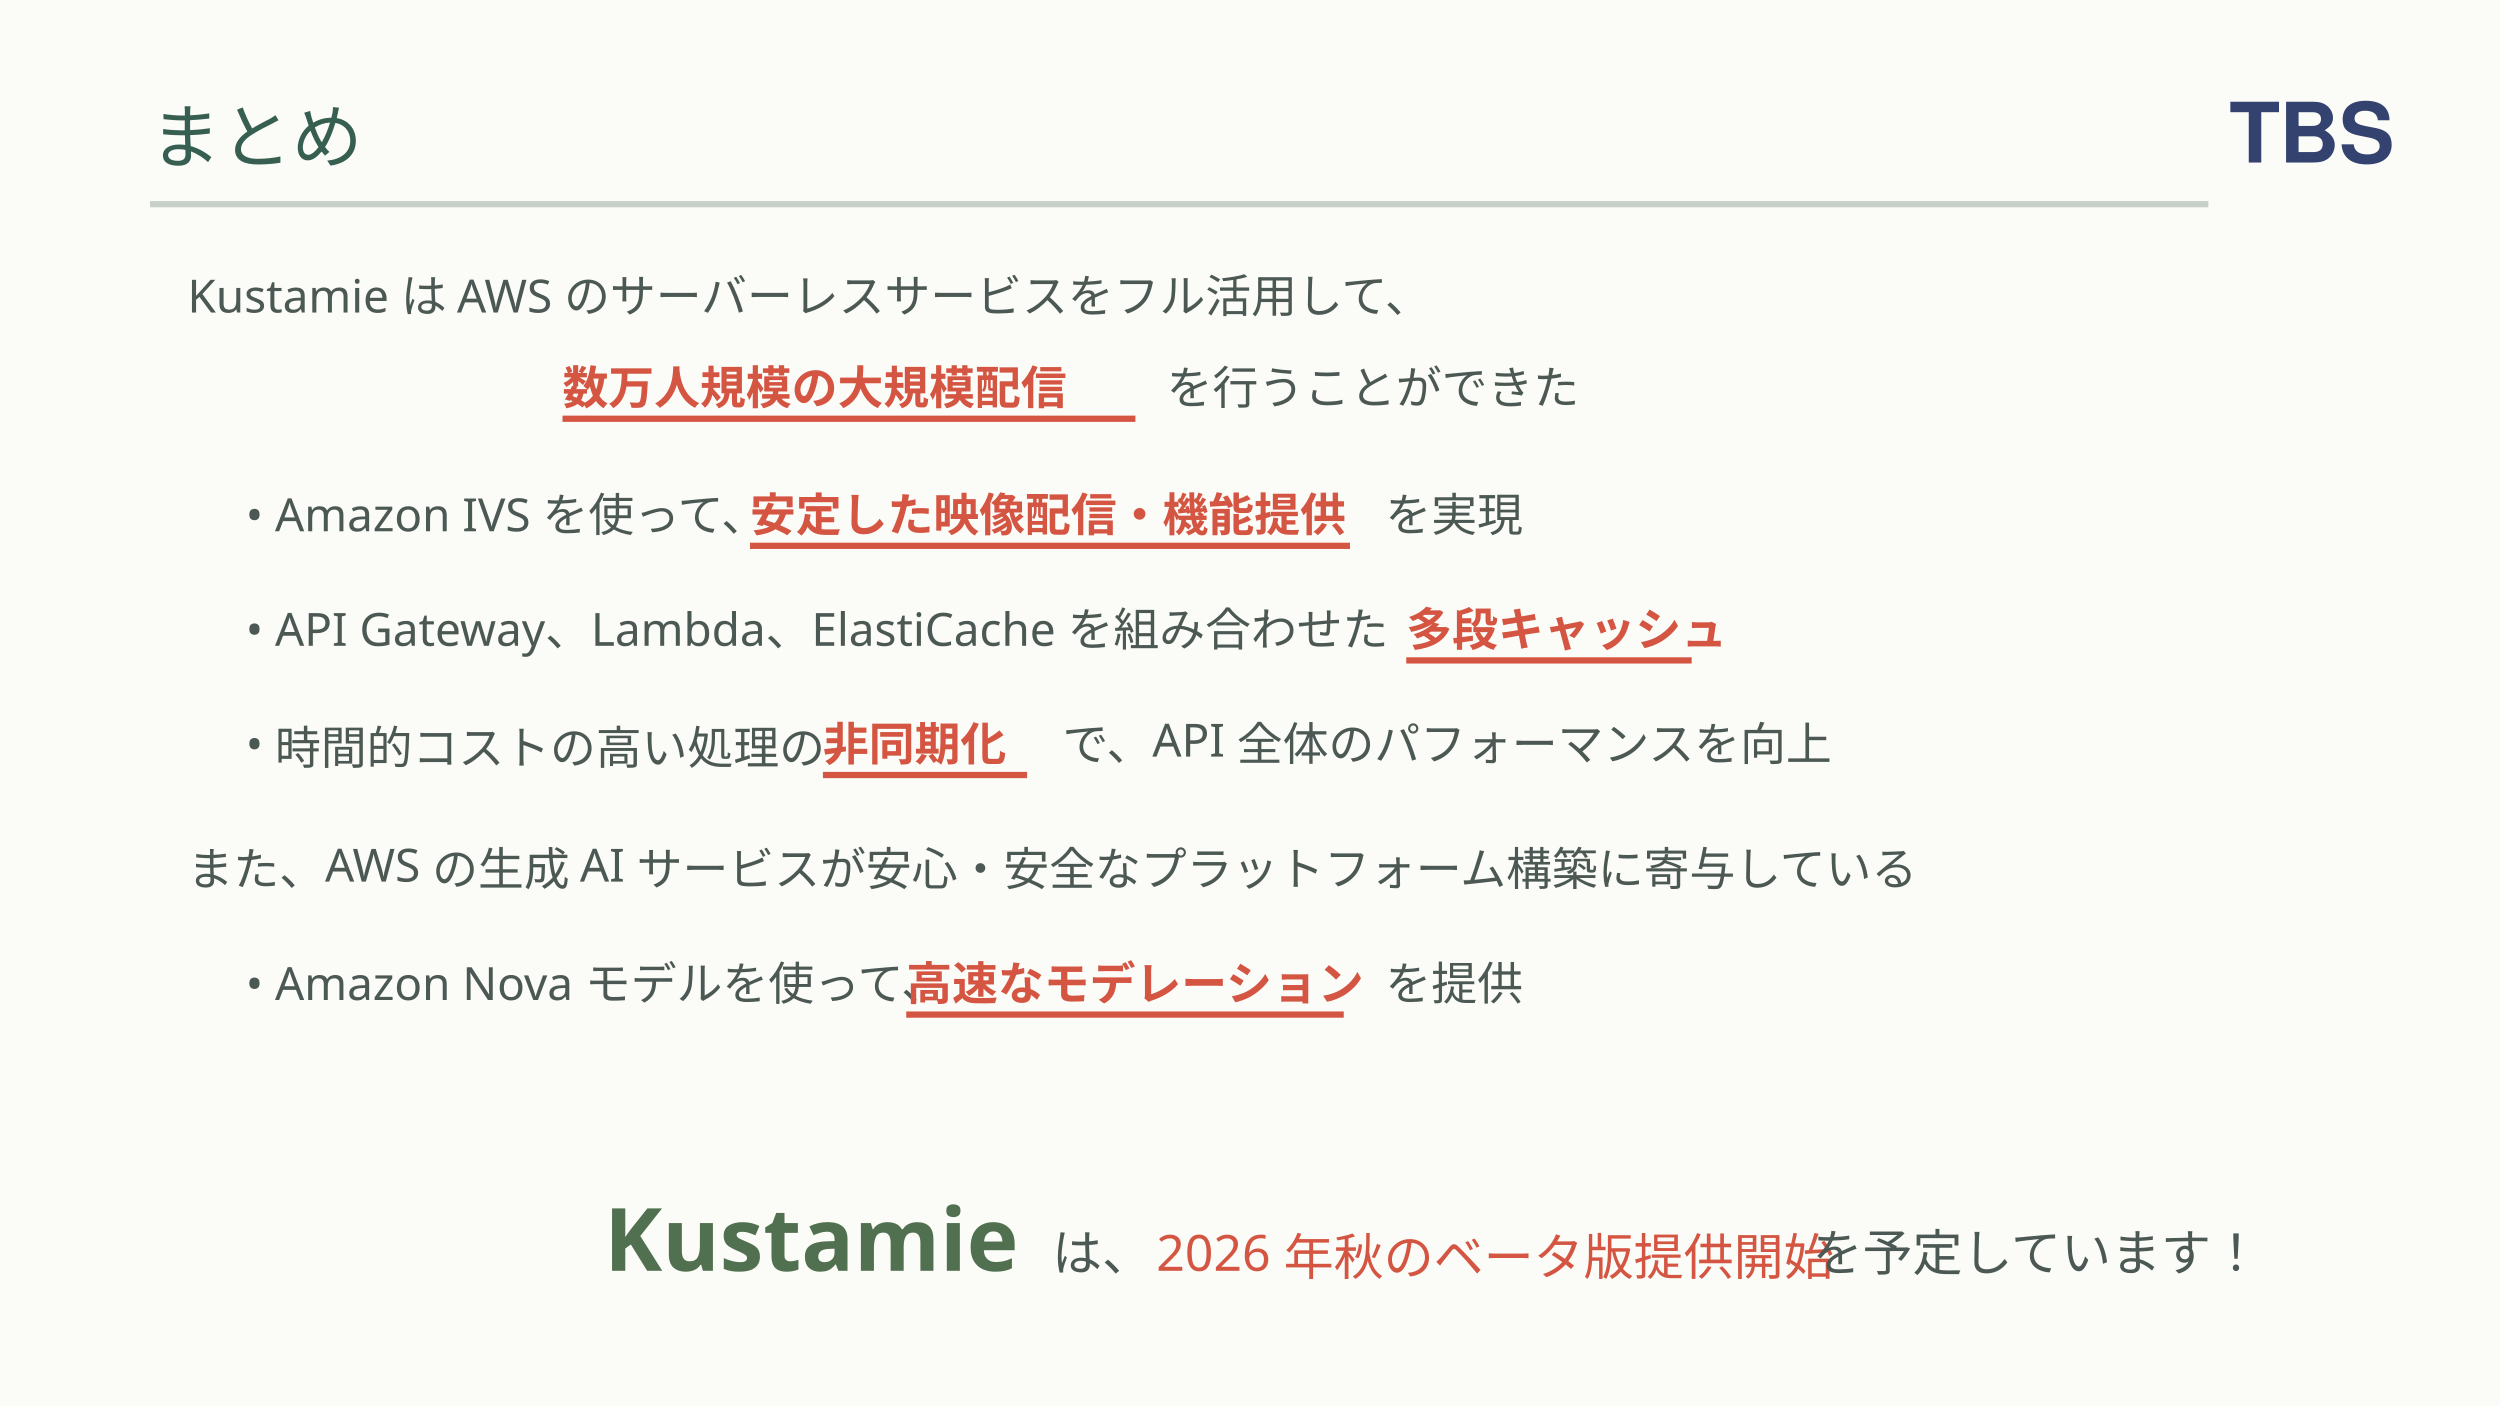
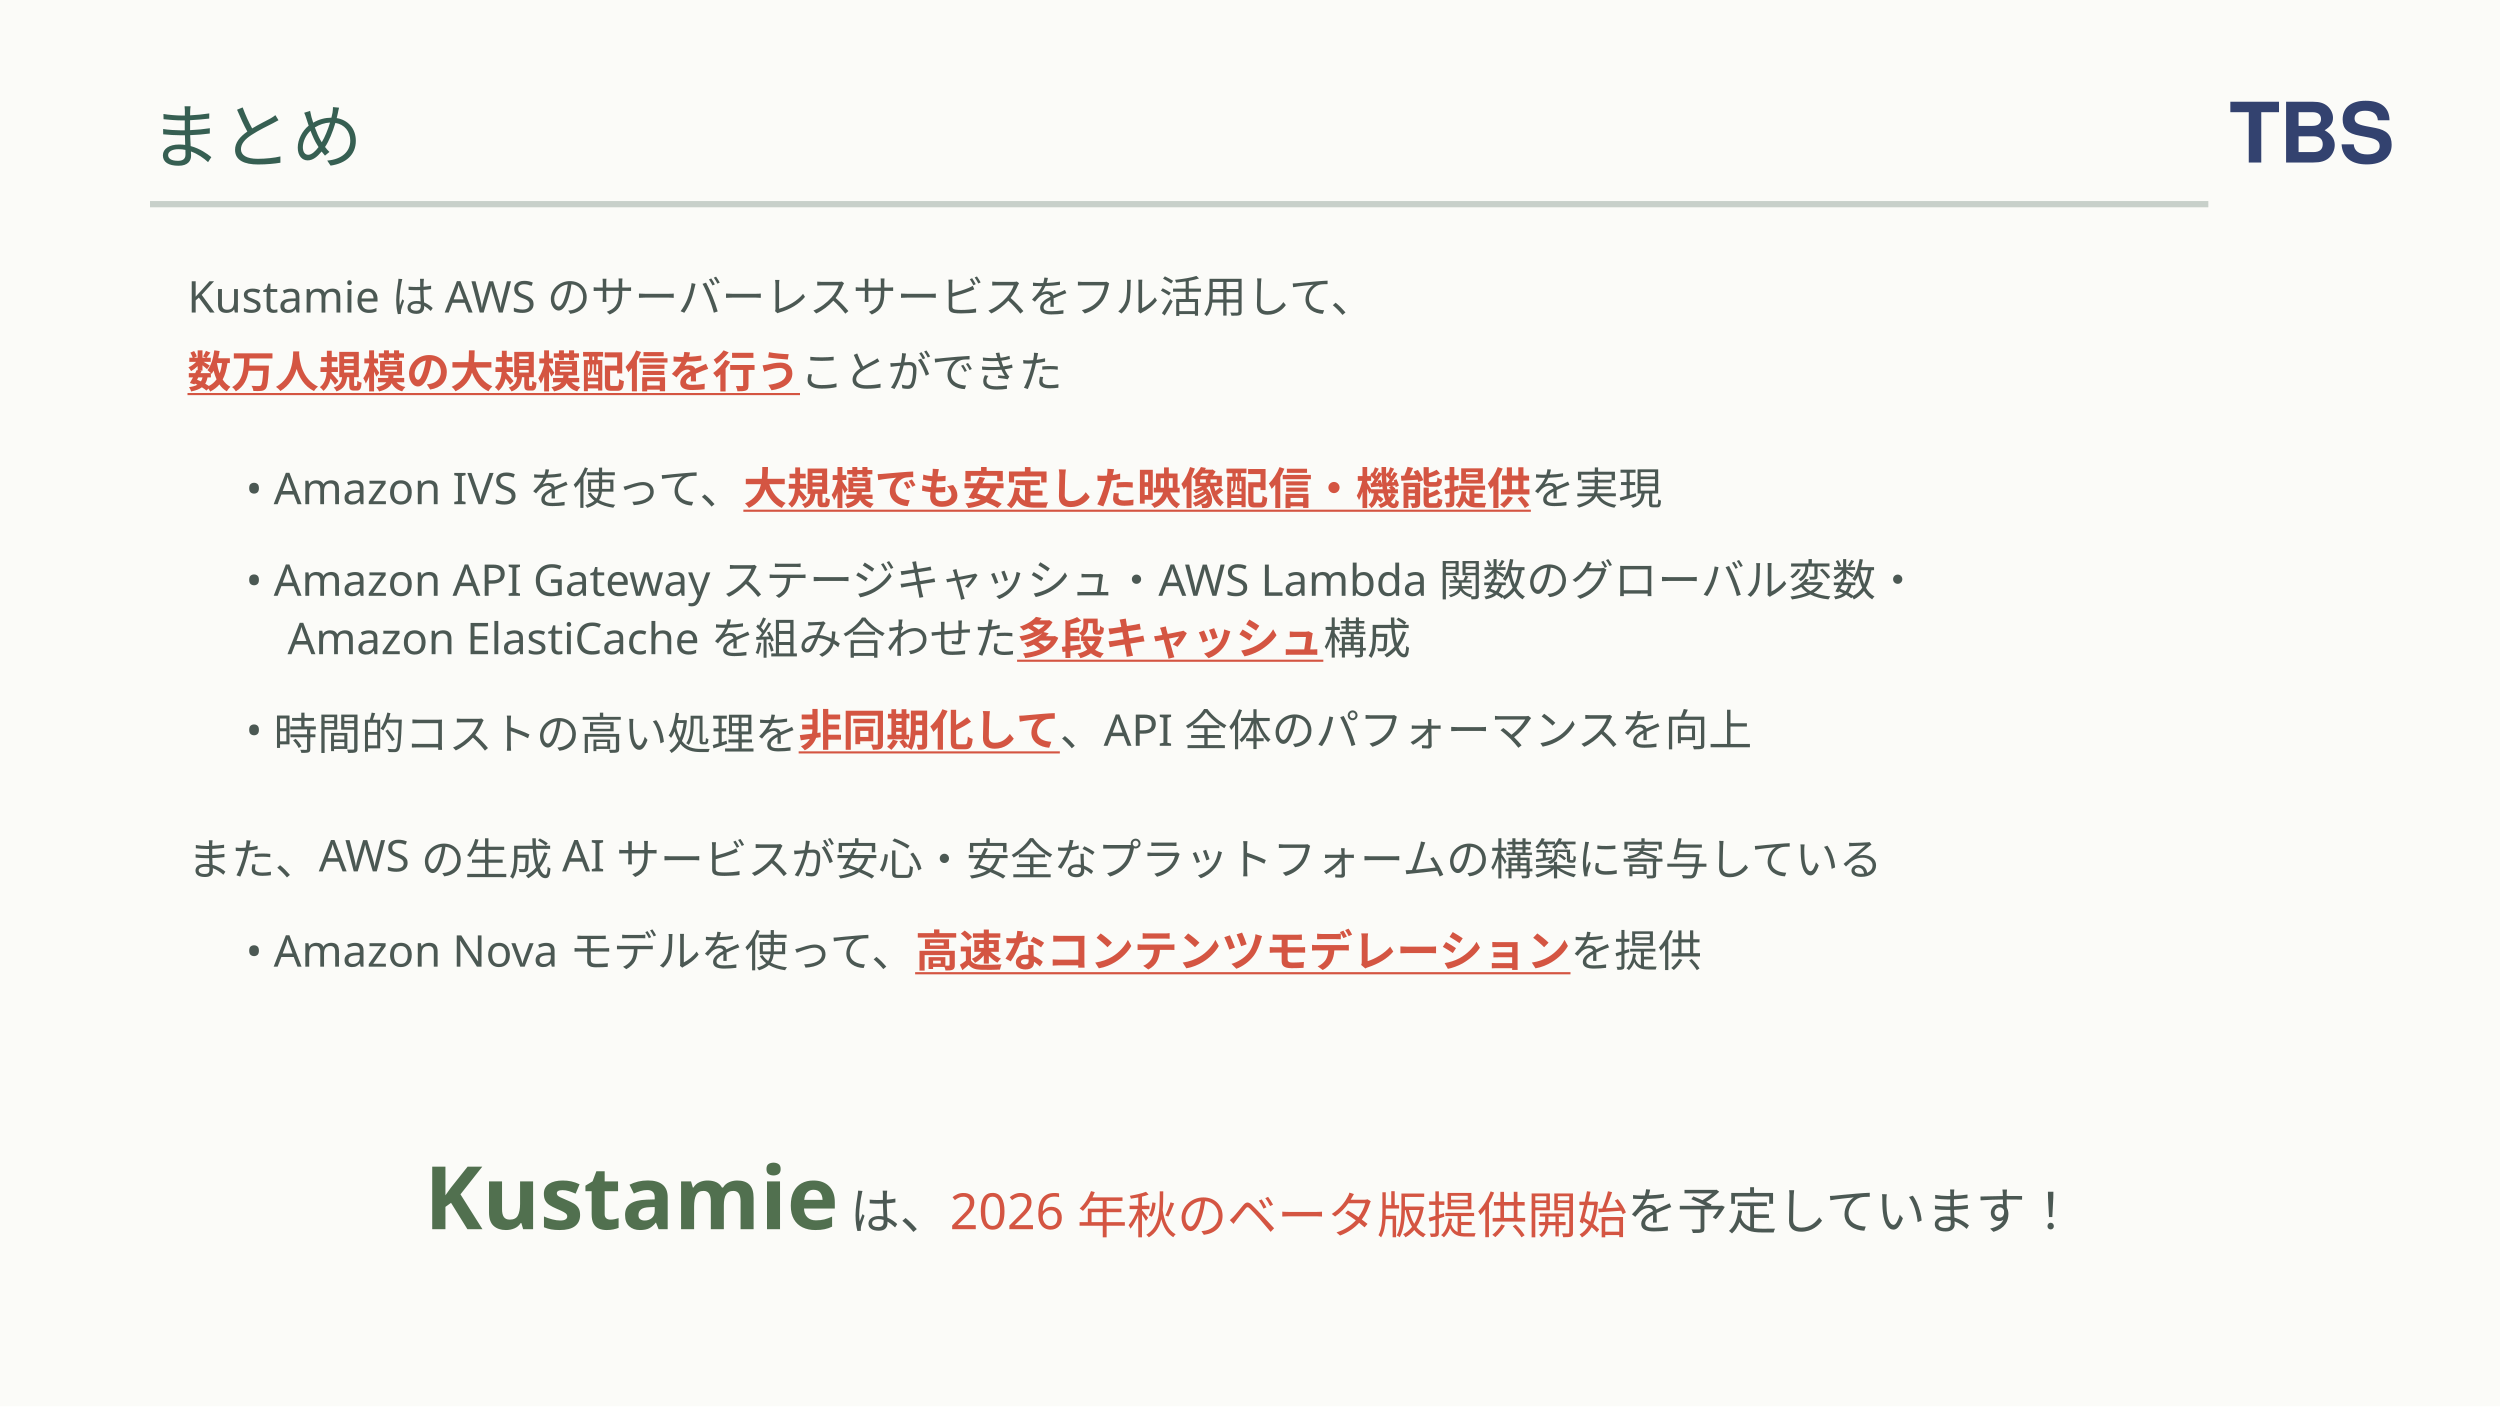
<svg xmlns="http://www.w3.org/2000/svg" width="1200" height="675" viewBox="0 0 1200 675" role="img" aria-labelledby="title desc">
  <rect width="1200" height="675" fill="#fbfbf8" />
  <text x="72" y="78" font-family="Avenir, Helvetica, Arial, sans-serif" font-size="34" fill="#365f52">まとめ</text>
  <text x="1070" y="78" font-family="Avenir, Helvetica, Arial, sans-serif" font-size="40" font-weight="700" fill="#33426f">TBS</text>
  <line x1="72" y1="98" x2="1060" y2="98" stroke="#c8d0ca" stroke-width="3" />
-   <g font-family="Avenir" font-size="22" fill="#4b5853">
+   <g font-family="Avenir" font-size="21" fill="#4b5853">
    <text x="90" y="150">Kustamie は AWS のサーバーレスサービスをフル活用して、</text>
-     <text x="270" y="194" fill="#d45542" font-weight="700">数万人規模の大規模配信</text>
-     <line x1="270" y1="201" x2="545" y2="201" stroke="#d45542" stroke-width="3" />
-     <text x="560" y="194">を行うことができた</text>
-     <text x="118" y="255">• Amazon IVS を使って、</text>
-     <text x="360" y="255" fill="#d45542" font-weight="700">安定した映像配信・機能提供</text>
-     <line x1="360" y1="262" x2="648" y2="262" stroke="#d45542" stroke-width="3" />
-     <text x="665" y="255">を実現</text>
-     <text x="118" y="310">• API Gateway、Lambda、ElastiCache を組み合わせた</text>
-     <text x="675" y="310" fill="#d45542" font-weight="700">多段キャッシュ</text>
-     <line x1="675" y1="317" x2="812" y2="317" stroke="#d45542" stroke-width="3" />
-     <text x="118" y="365">• 時間的コストの高い処理の</text>
-     <text x="395" y="365" fill="#d45542" font-weight="700">非同期化</text>
-     <line x1="395" y1="372" x2="493" y2="372" stroke="#d45542" stroke-width="3" />
-     <text x="510" y="365">で、API 全体のパフォーマンスを向上</text>
-     <text x="90" y="425">また、AWS の生成 AI サービスが安心・安全なプラットフォーム構築に寄与している</text>
-     <text x="118" y="480">• Amazon Nova モデルを使って、</text>
-     <text x="435" y="480" fill="#d45542" font-weight="700">高速なモデレーション</text>
-     <line x1="435" y1="487" x2="645" y2="487" stroke="#d45542" stroke-width="3" />
-     <text x="665" y="480">を提供</text>
+     <text x="90" y="186">
+       <tspan fill="#d45542" font-weight="700" text-decoration="underline">数万人規模の大規模配信を行う</tspan>ことができた</text>
+     <text x="118" y="242">• Amazon IVS を使って、<tspan fill="#d45542" font-weight="700" text-decoration="underline">大規模でも安定した映像配信・機能提供</tspan>を実現</text>
+     <text x="118" y="286">• Amazon API Gateway ステージキャッシュ・AWS Lambda 関数のグローバル変数・</text>
+     <text x="138" y="314">Amazon ElastiCache を組み合わせた<tspan fill="#d45542" font-weight="700" text-decoration="underline">多段キャッシュ</tspan>構成</text>
+     <text x="118" y="358">• 時間的コストの高い処理を<tspan fill="#d45542" font-weight="700" text-decoration="underline">非同期化して</tspan>、API 全体のパフォーマンスを向上</text>
+     <text x="90" y="420">また、AWS の生成 AI サービスが安心・安全なプラットフォームの構築に寄与している</text>
+     <text x="118" y="464">• Amazon Nova モデルを使って、<tspan fill="#d45542" font-weight="700" text-decoration="underline">高速なコンテンツモデレーション</tspan>を提供</text>
  </g>
-   <text x="290" y="610" font-family="Avenir" font-size="42" font-weight="700" fill="#51704f">Kustamie</text>
-   <text x="505" y="610" font-family="Avenir" font-size="24" fill="#4b5853">は、</text>
-   <text x="555" y="610" font-family="Avenir" font-size="24" fill="#d45542">2026 年秋のベータ版提供開始</text>
-   <text x="870" y="610" font-family="Avenir" font-size="24" fill="#4b5853">を予定しています！</text>
+   <text x="600" y="590" font-family="Avenir" font-size="24" fill="#4b5853" text-anchor="middle">
+     <tspan font-size="42" font-weight="700" fill="#51704f">Kustamie</tspan> は、<tspan fill="#d45542">2026 年秋のベータ版提供開始</tspan>を予定しています！</text>
</svg>
